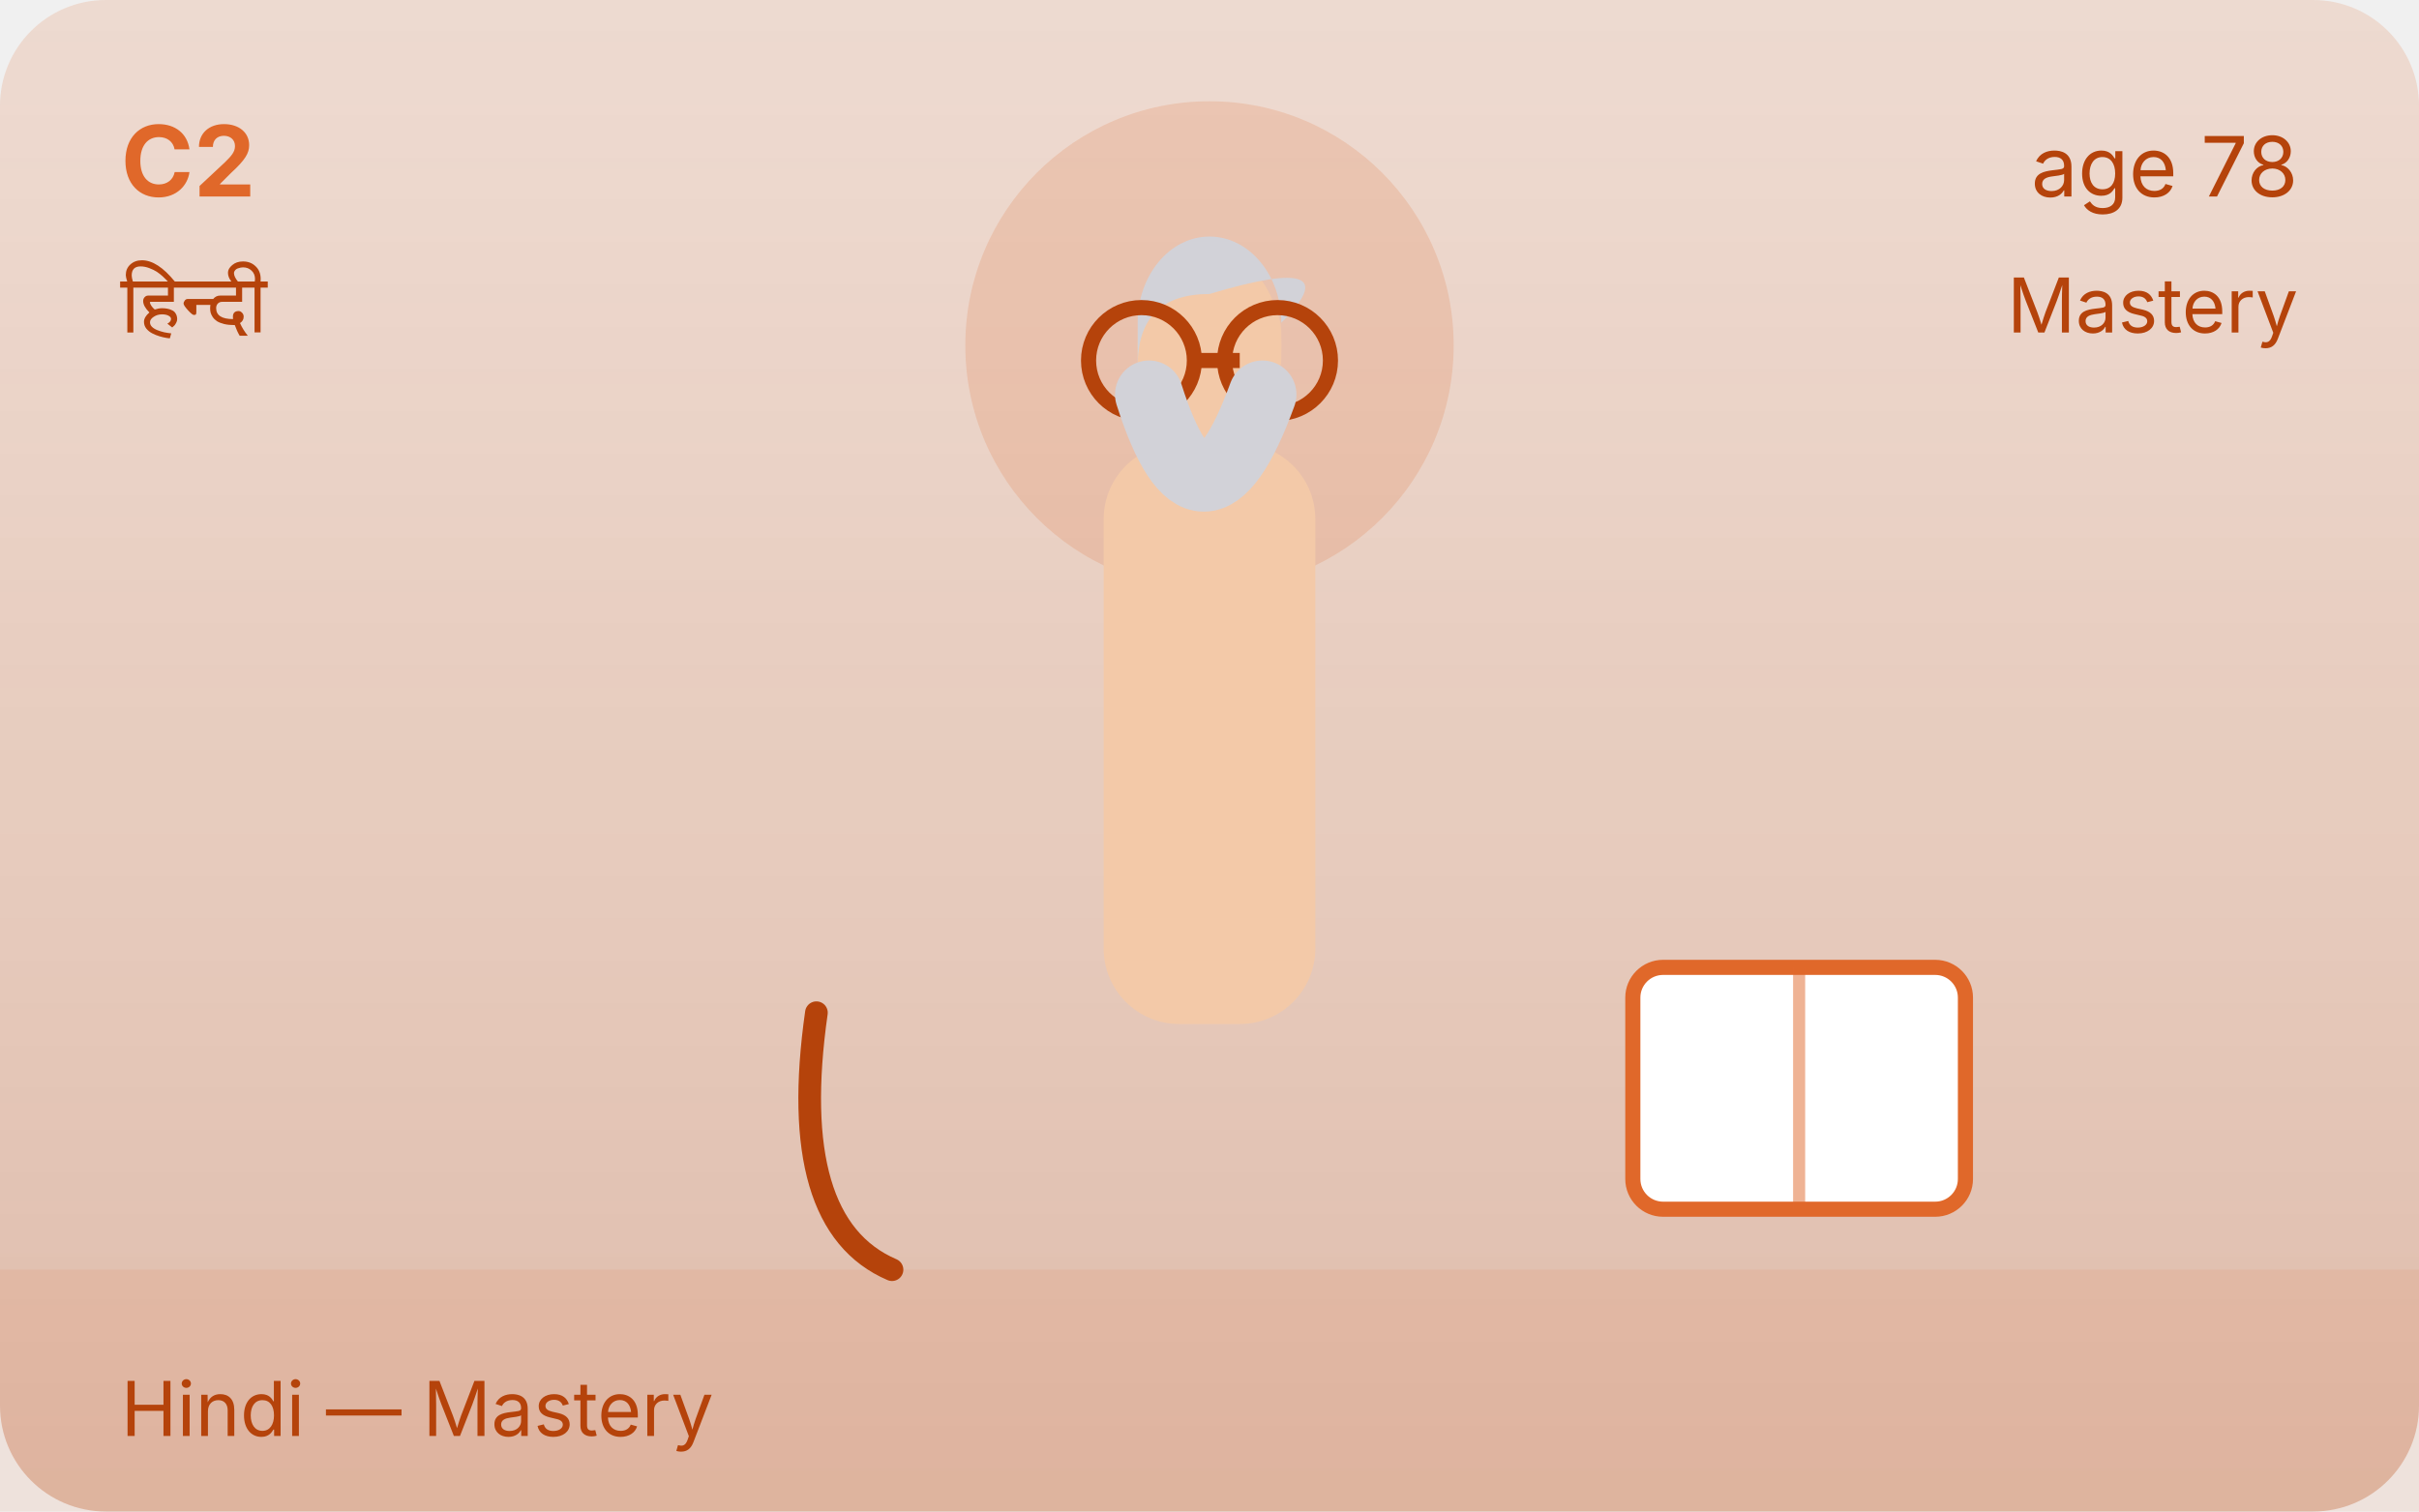
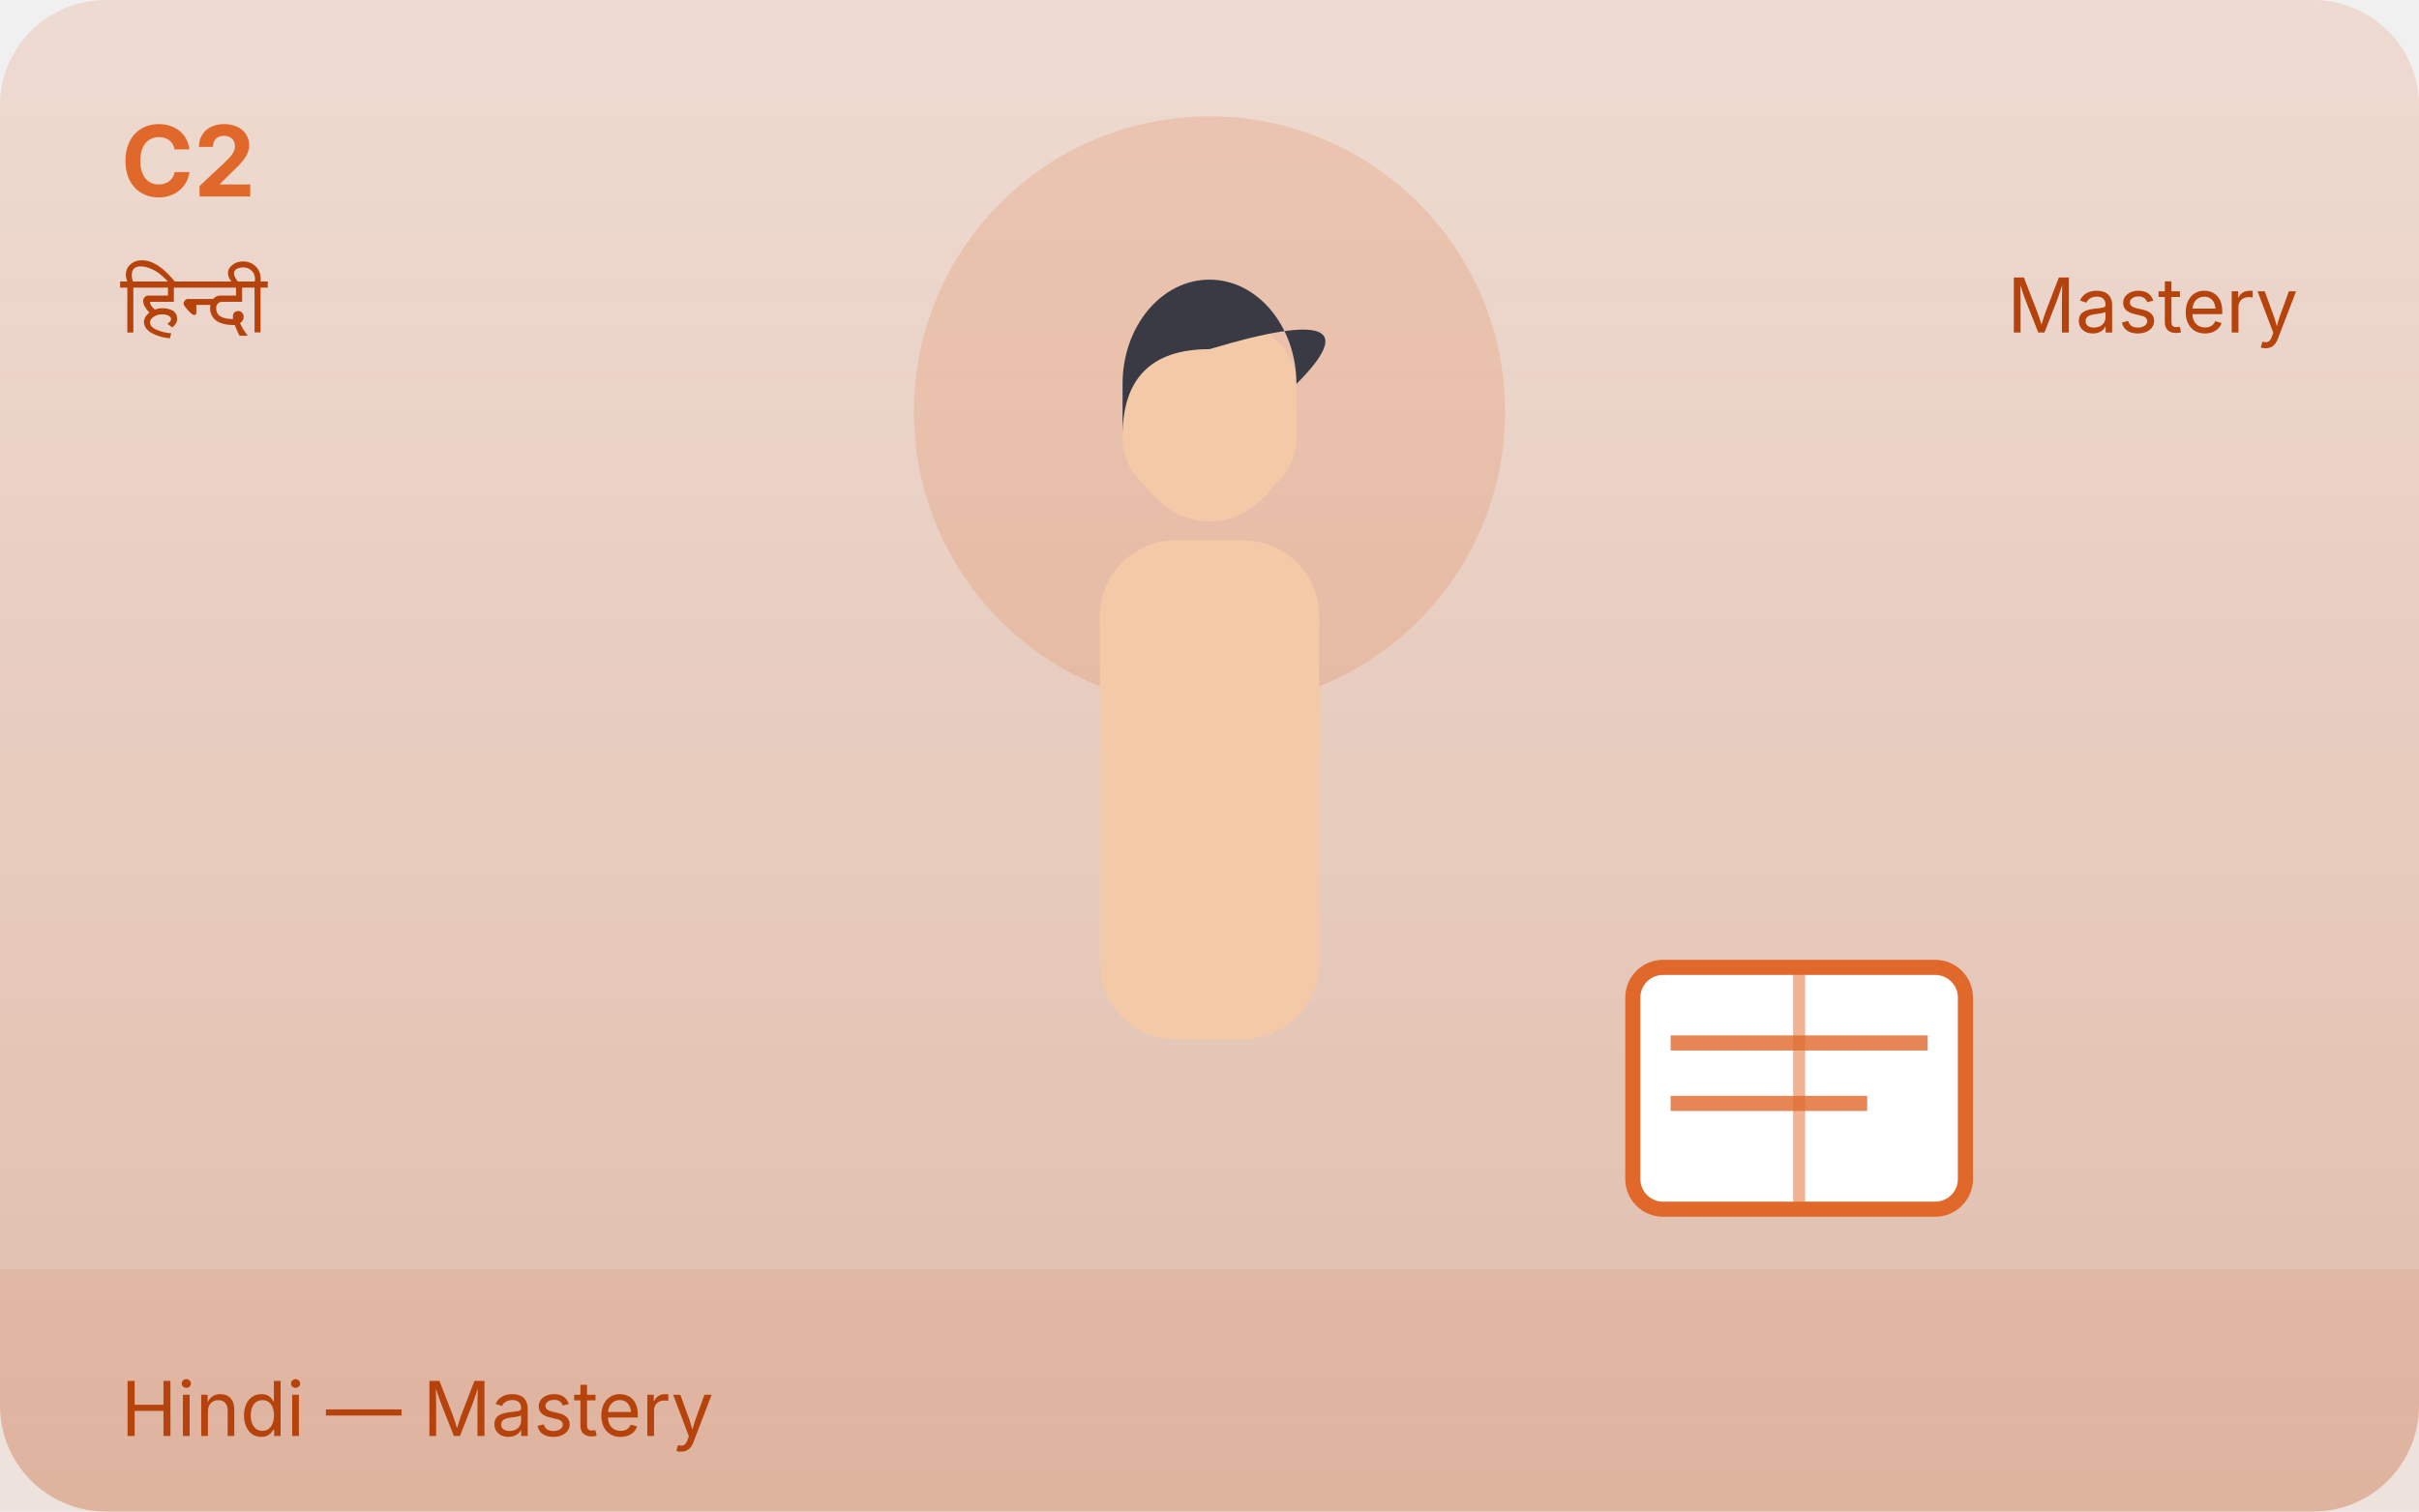
- <svg xmlns="http://www.w3.org/2000/svg" viewBox="0 0 320 200" width="320" height="200" role="img" aria-label="Hindi at level C2: an elder. poetry, law, humour, and the mistake that sounds foreign">
+ <svg xmlns="http://www.w3.org/2000/svg" viewBox="0 0 320 200" width="320" height="200" role="img" aria-label="Hindi at level C2: poetry, law, humour, and the mistake that sounds foreign">
  <defs>
    <linearGradient id="bg" x1="0" y1="0" x2="0" y2="1">
      <stop offset="0" stop-color="#e0682a" stop-opacity=".16" />
      <stop offset="1" stop-color="#b5430b" stop-opacity=".3" />
    </linearGradient>
  </defs>
  <rect width="320" height="200" rx="14" fill="url(#bg)" />
-   <circle cx="160.0" cy="45.7" r="32.3" fill="#e0682a" opacity=".18" />
+   <circle cx="160.0" cy="54.5" r="39.1" fill="#e0682a" opacity=".18" />
  <rect x="0" y="168" width="320" height="32" fill="#e0682a" opacity=".1" />
  <g>
-     <rect x="146.0" y="58.7" width="28.0" height="76.8" rx="10" fill="#f3c9a8" />
-     <rect x="150.5" y="36.2" width="19.0" height="19.0" rx="8" fill="#f3c9a8" />
-     <ellipse cx="160.0" cy="45.7" rx="9.5" ry="12.5" fill="#f3c9a8" />
-     <path d="M150.5 42.7 a9.5 11.4 0 0 1 19.0 0 q9.5 -9.5 -9.5 -3.8 q-9.5 0 -9.5 9.5 z" fill="rgb(210,210,216)" />
-     <g stroke="#b5430b" stroke-width="2" fill="none">
-       <circle cx="151.0" cy="47.7" r="7" />
-       <circle cx="169.0" cy="47.7" r="7" />
-       <path d="M158.0 47.7 h6" />
-     </g>
-     <path d="M152.0 52.2 q7 22 15 0" fill="none" stroke="rgb(210,210,216)" stroke-width="9" stroke-linecap="round" />
+     <rect x="145.5" y="71.5" width="29.0" height="66.0" rx="10" fill="#f3c9a8" />
+     <rect x="148.5" y="43.0" width="23.0" height="23.0" rx="8" fill="#f3c9a8" />
+     <ellipse cx="160.0" cy="54.5" rx="11.5" ry="14.5" fill="#f3c9a8" />
+     <path d="M148.5 50.8 a11.5 13.8 0 0 1 23.0 0 q11.5 -11.5 -11.5 -4.6 q-11.5 0 -11.5 11.5 z" fill="#3a3a44" />
  </g>
  <rect x="216" y="128" width="44" height="32" rx="4" fill="#fff" stroke="#e0682a" stroke-width="2" />
  <path d="M238 128 v32" stroke="#e0682a" stroke-width="1.6" opacity=".5" />
-   <path d="M118 168 q-14 -6 -10 -34" stroke="#b5430b" stroke-width="3" fill="none" stroke-linecap="round" />
+   <path d="M221 138 h34 M221 146 h26" stroke="#e0682a" stroke-width="2" opacity=".8" />
  <text x="16" y="26" font-size="13" font-weight="700" fill="#e0682a" font-family="system-ui,-apple-system,Segoe UI,sans-serif">C2</text>
  <text x="16" y="44" font-size="11" fill="#b5430b" direction="ltr" font-family="system-ui,-apple-system,Segoe UI,sans-serif">हिन्दी</text>
-   <text x="304" y="26" text-anchor="end" font-size="11" fill="#b5430b" font-family="system-ui,-apple-system,Segoe UI,sans-serif">age 78</text>
  <text x="304" y="44" text-anchor="end" font-size="10" fill="#b5430b" font-family="system-ui,-apple-system,Segoe UI,sans-serif">Mastery</text>
  <text x="16" y="190" font-size="10" fill="#b5430b" font-family="system-ui,-apple-system,Segoe UI,sans-serif">Hindi — Mastery</text>
</svg>
